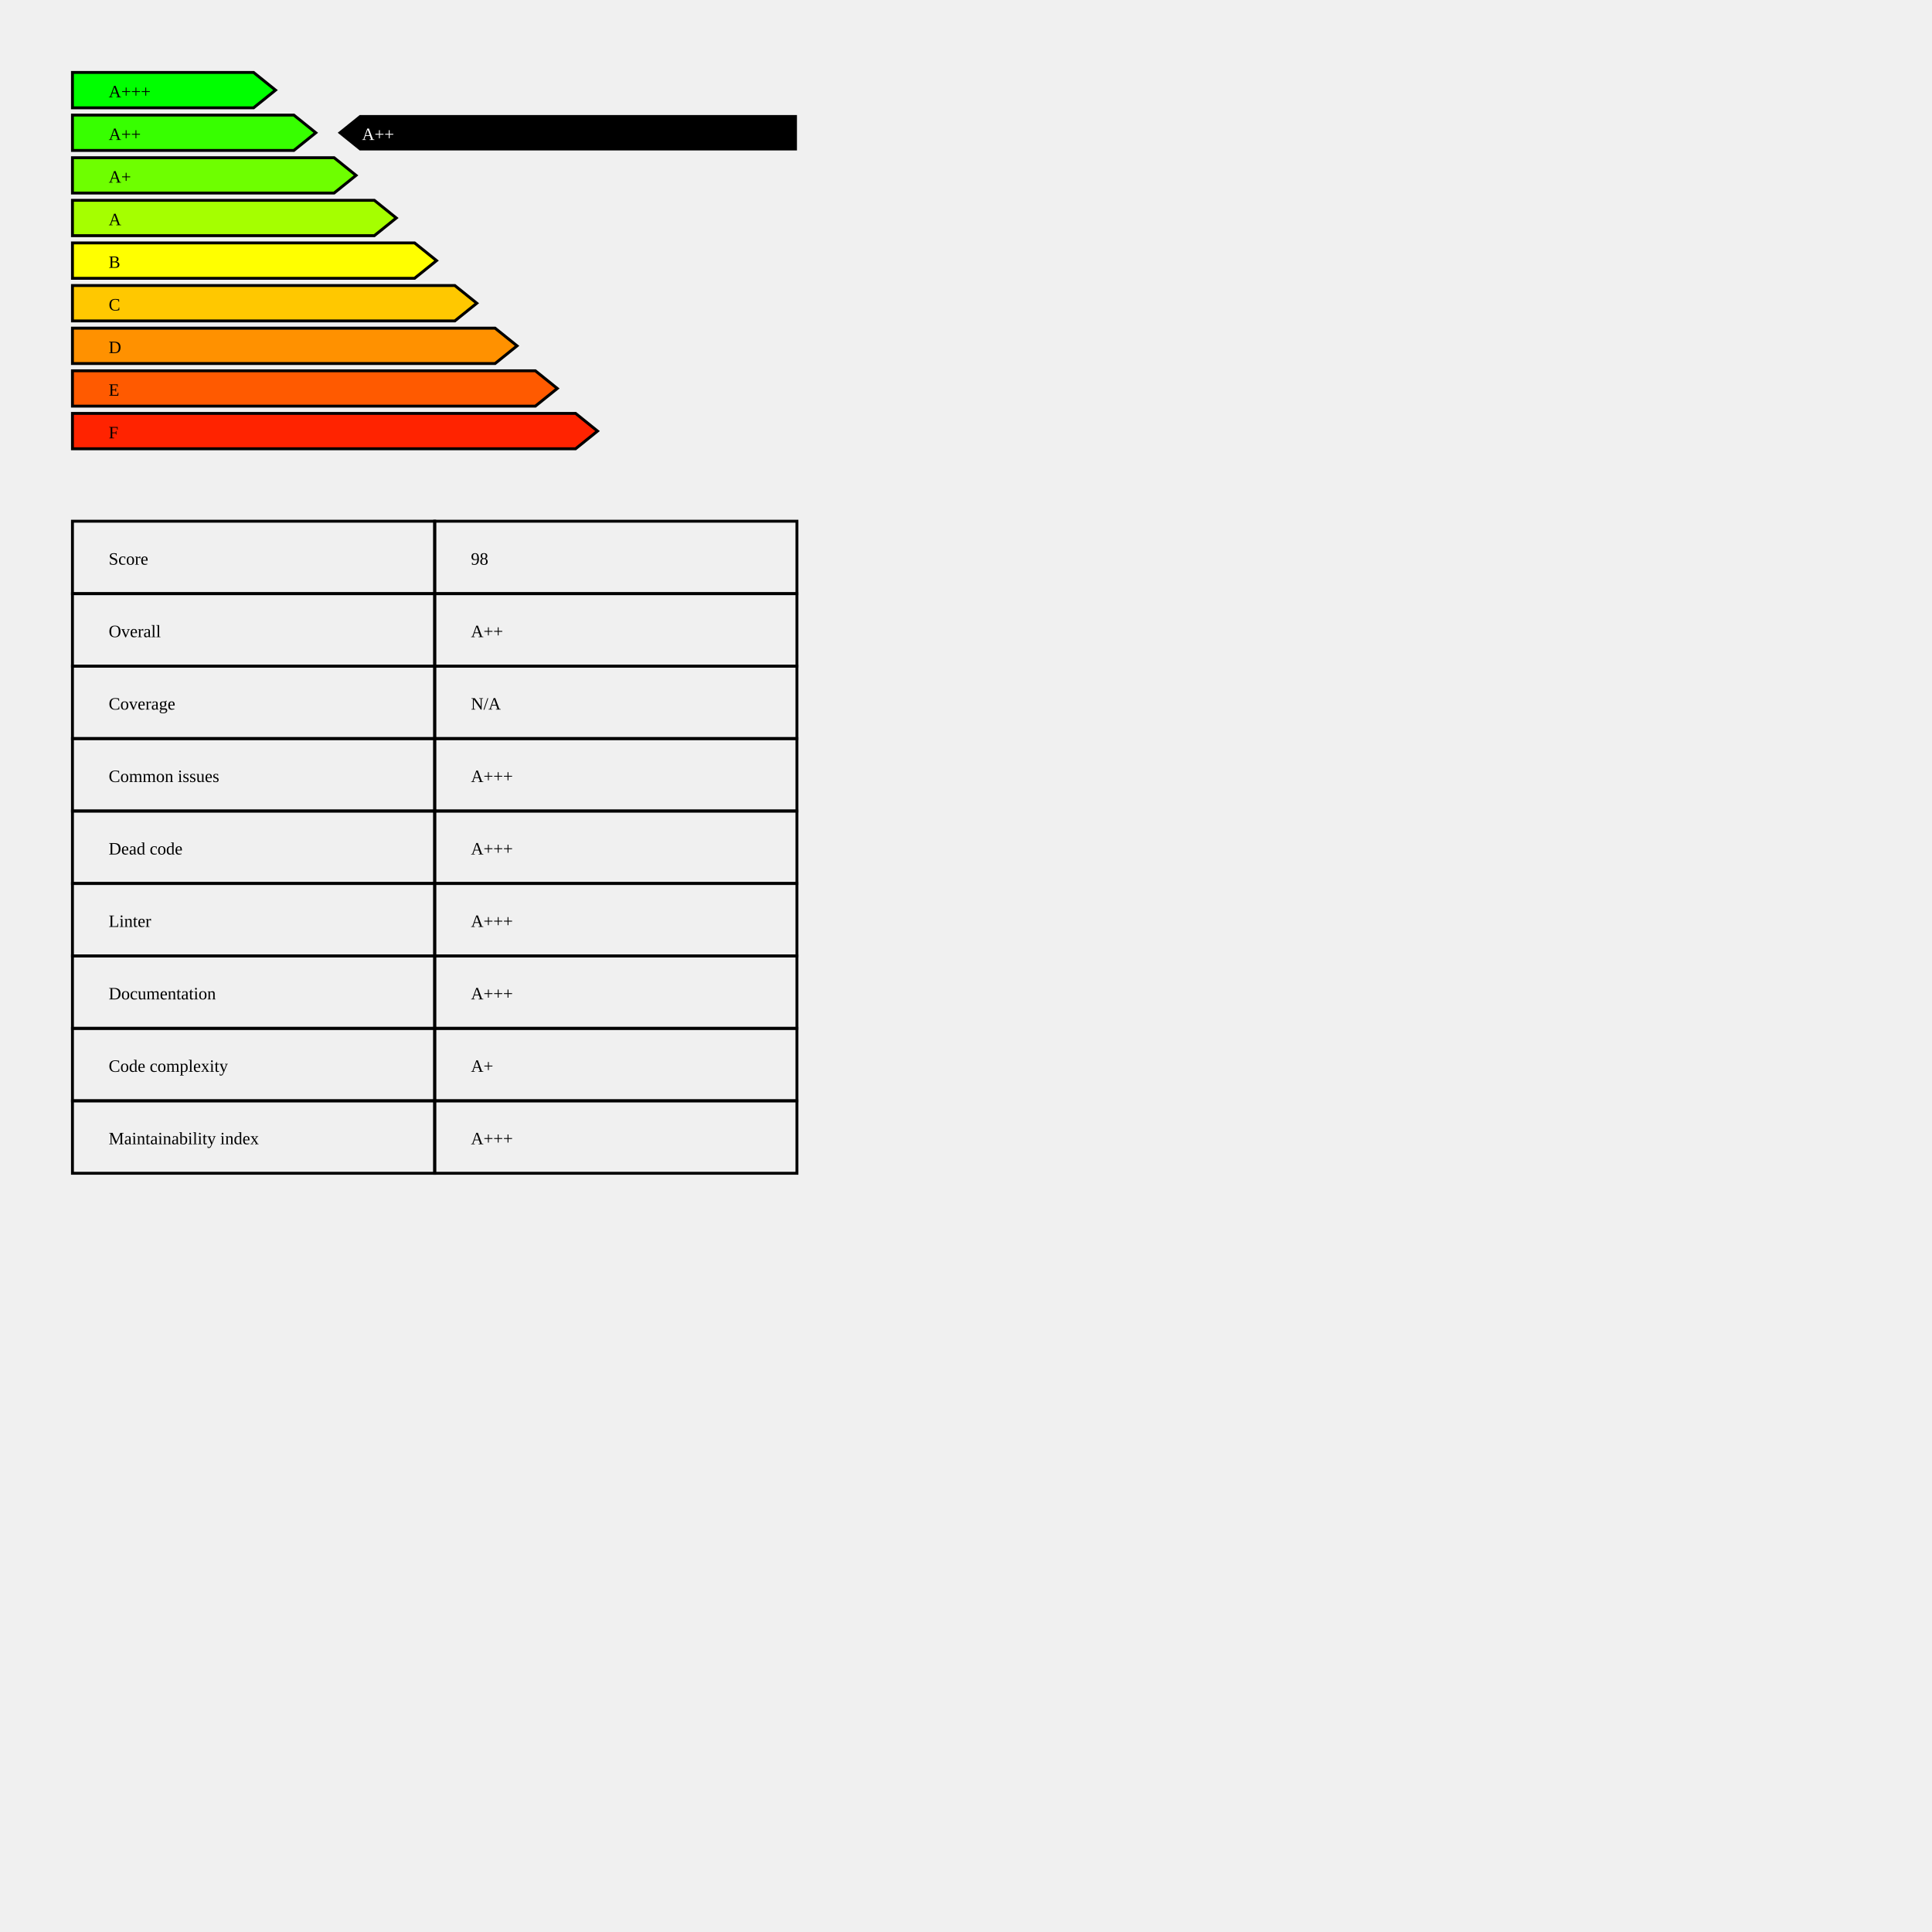
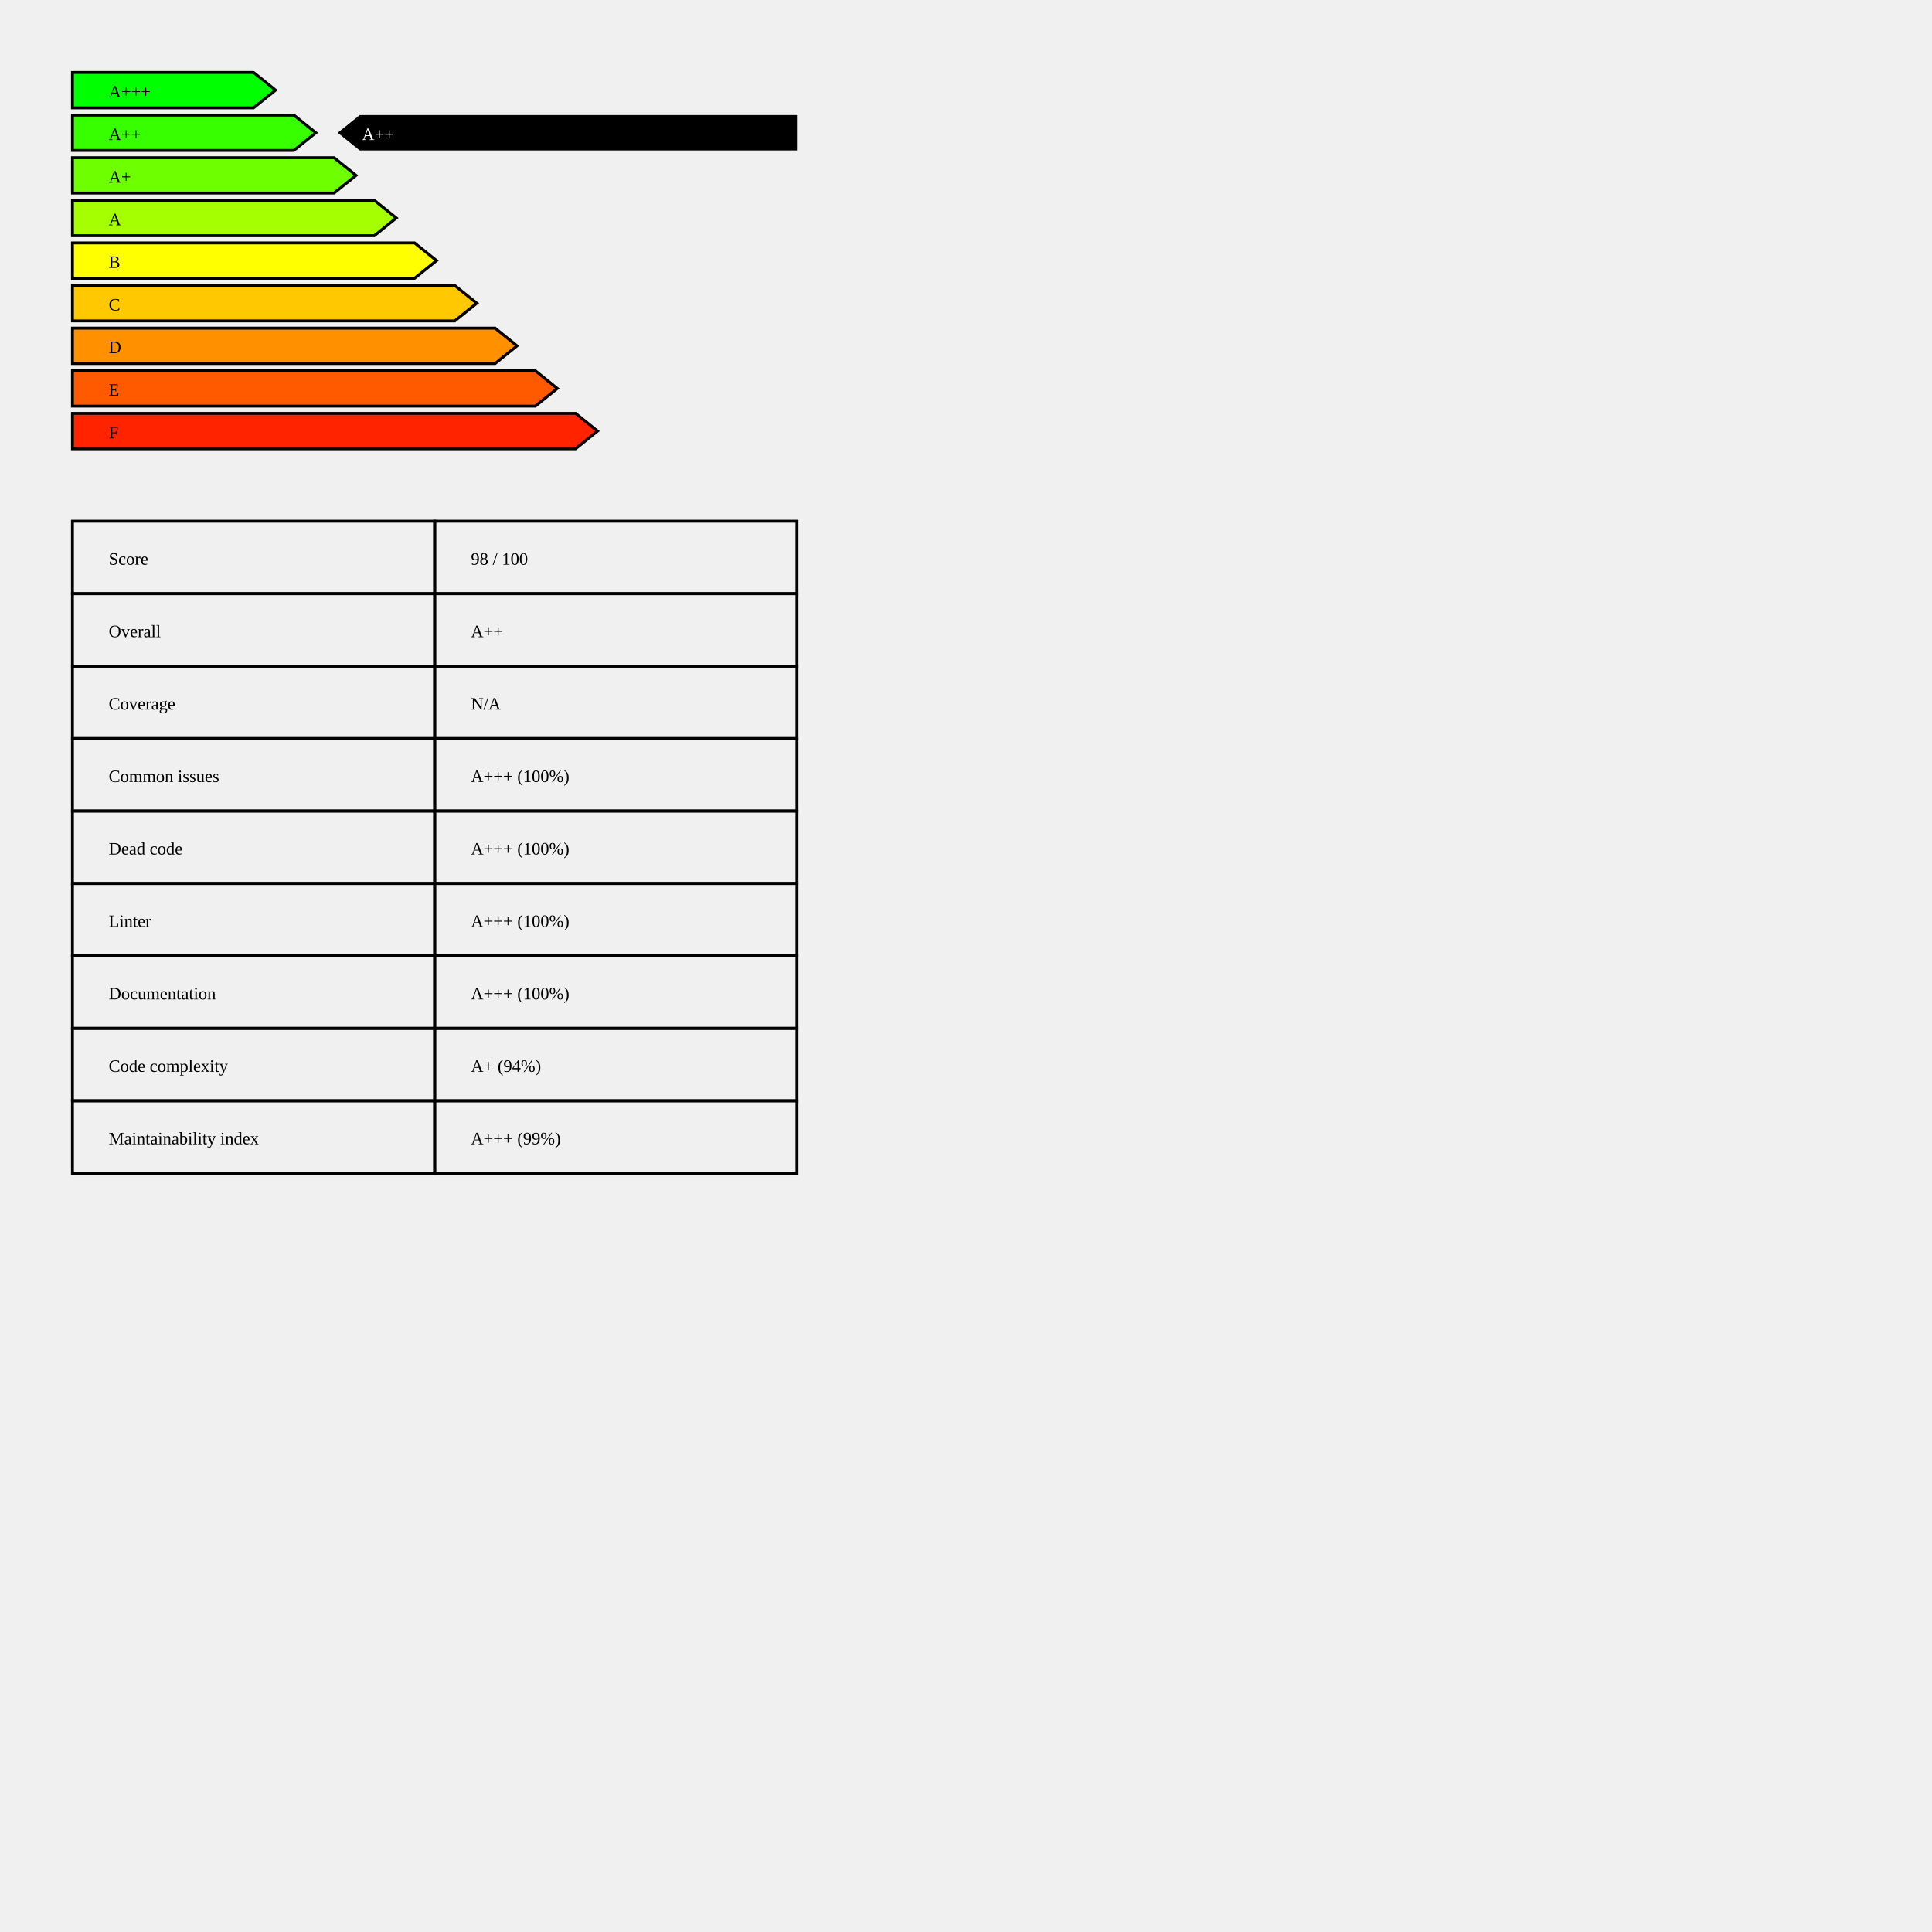
<svg xmlns="http://www.w3.org/2000/svg" baseProfile="full" height="1000pt" version="1.1" width="1000pt">
  <defs />
  <polygon points="50,50.0 175.0,50.0 190.152,62.206 175.0,74.412 50,74.412 50,50.0" style="fill:rgb(0 255 0);stroke:black;stroke-width:2;" />
  <text x="75.0" y="67.206">A+++</text>
  <polygon points="50,79.412 202.778,79.412 217.929,91.618 202.778,103.824 50,103.824 50,79.412" style="fill:rgb(55 255 0);stroke:black;stroke-width:2;" />
  <text x="75.0" y="96.618">A++</text>
  <polygon points="50,108.824 230.556,108.824 245.707,121.029 230.556,133.235 50,133.235 50,108.824" style="fill:rgb(110 255 0);stroke:black;stroke-width:2;" />
  <text x="75.0" y="126.029">A+</text>
  <polygon points="50,138.235 258.333,138.235 273.485,150.441 258.333,162.647 50,162.647 50,138.235" style="fill:rgb(165 255 0);stroke:black;stroke-width:2;" />
  <text x="75.0" y="155.441">A</text>
  <polygon points="50,167.647 286.111,167.647 301.263,179.853 286.111,192.059 50,192.059 50,167.647" style="fill:rgb(255 255 0);stroke:black;stroke-width:2;" />
  <text x="75.0" y="184.853">B</text>
  <polygon points="50,197.059 313.889,197.059 329.04,209.265 313.889,221.471 50,221.471 50,197.059" style="fill:rgb(255 200 0);stroke:black;stroke-width:2;" />
  <text x="75.0" y="214.265">C</text>
  <polygon points="50,226.471 341.667,226.471 356.818,238.676 341.667,250.882 50,250.882 50,226.471" style="fill:rgb(255 145 0);stroke:black;stroke-width:2;" />
  <text x="75.0" y="243.676">D</text>
  <polygon points="50,255.882 369.444,255.882 384.596,268.088 369.444,280.294 50,280.294 50,255.882" style="fill:rgb(255 90 0);stroke:black;stroke-width:2;" />
  <text x="75.0" y="273.088">E</text>
  <polygon points="50,285.294 397.222,285.294 412.374,297.5 397.222,309.706 50,309.706 50,285.294" style="fill:rgb(255 35 0);stroke:black;stroke-width:2;" />
  <text x="75.0" y="302.5">F</text>
  <polygon points="248.232,79.412 233.081,91.618 248.232,103.824 550,103.824 550,79.412" style="fill:black;" />
  <text fill="white" x="249.798" y="96.618">A++</text>
  <text x="75.0" y="389.706">Score</text>
-   <text x="325.0" y="389.706">98</text>
+   <text x="325.0" y="389.706">98 / 100</text>
  <polygon points="50,359.706 300,359.706 300,409.706 50,409.706 50,359.706" style="fill:none; stroke:black;stroke-width:2;" />
  <polygon points="300,359.706 550,359.706 550,409.706 300,409.706 300,359.706" style="fill:none; stroke:black;stroke-width:2;" />
  <text x="75.0" y="439.706">Overall</text>
  <text x="325.0" y="439.706">A++</text>
  <polygon points="50,409.706 300,409.706 300,459.706 50,459.706 50,409.706" style="fill:none; stroke:black;stroke-width:2;" />
  <polygon points="300,409.706 550,409.706 550,459.706 300,459.706 300,409.706" style="fill:none; stroke:black;stroke-width:2;" />
  <text x="75.0" y="489.706">Coverage</text>
  <text x="325.0" y="489.706">N/A</text>
  <polygon points="50,459.706 300,459.706 300,509.706 50,509.706 50,459.706" style="fill:none; stroke:black;stroke-width:2;" />
  <polygon points="300,459.706 550,459.706 550,509.706 300,509.706 300,459.706" style="fill:none; stroke:black;stroke-width:2;" />
  <text x="75.0" y="539.706">Common issues</text>
-   <text x="325.0" y="539.706">A+++</text>
+   <text x="325.0" y="539.706">A+++  (100%)</text>
  <polygon points="50,509.706 300,509.706 300,559.706 50,559.706 50,509.706" style="fill:none; stroke:black;stroke-width:2;" />
  <polygon points="300,509.706 550,509.706 550,559.706 300,559.706 300,509.706" style="fill:none; stroke:black;stroke-width:2;" />
  <text x="75.0" y="589.706">Dead code</text>
-   <text x="325.0" y="589.706">A+++</text>
+   <text x="325.0" y="589.706">A+++  (100%)</text>
  <polygon points="50,559.706 300,559.706 300,609.706 50,609.706 50,559.706" style="fill:none; stroke:black;stroke-width:2;" />
  <polygon points="300,559.706 550,559.706 550,609.706 300,609.706 300,559.706" style="fill:none; stroke:black;stroke-width:2;" />
  <text x="75.0" y="639.706">Linter</text>
-   <text x="325.0" y="639.706">A+++</text>
+   <text x="325.0" y="639.706">A+++  (100%)</text>
  <polygon points="50,609.706 300,609.706 300,659.706 50,659.706 50,609.706" style="fill:none; stroke:black;stroke-width:2;" />
  <polygon points="300,609.706 550,609.706 550,659.706 300,659.706 300,609.706" style="fill:none; stroke:black;stroke-width:2;" />
  <text x="75.0" y="689.706">Documentation</text>
-   <text x="325.0" y="689.706">A+++</text>
+   <text x="325.0" y="689.706">A+++  (100%)</text>
  <polygon points="50,659.706 300,659.706 300,709.706 50,709.706 50,659.706" style="fill:none; stroke:black;stroke-width:2;" />
  <polygon points="300,659.706 550,659.706 550,709.706 300,709.706 300,659.706" style="fill:none; stroke:black;stroke-width:2;" />
  <text x="75.0" y="739.706">Code complexity</text>
-   <text x="325.0" y="739.706">A+</text>
+   <text x="325.0" y="739.706">A+  (94%)</text>
  <polygon points="50,709.706 300,709.706 300,759.706 50,759.706 50,709.706" style="fill:none; stroke:black;stroke-width:2;" />
  <polygon points="300,709.706 550,709.706 550,759.706 300,759.706 300,709.706" style="fill:none; stroke:black;stroke-width:2;" />
  <text x="75.0" y="789.706">Maintainability index</text>
-   <text x="325.0" y="789.706">A+++</text>
+   <text x="325.0" y="789.706">A+++  (99%)</text>
  <polygon points="50,759.706 300,759.706 300,809.706 50,809.706 50,759.706" style="fill:none; stroke:black;stroke-width:2;" />
  <polygon points="300,759.706 550,759.706 550,809.706 300,809.706 300,759.706" style="fill:none; stroke:black;stroke-width:2;" />
</svg>
